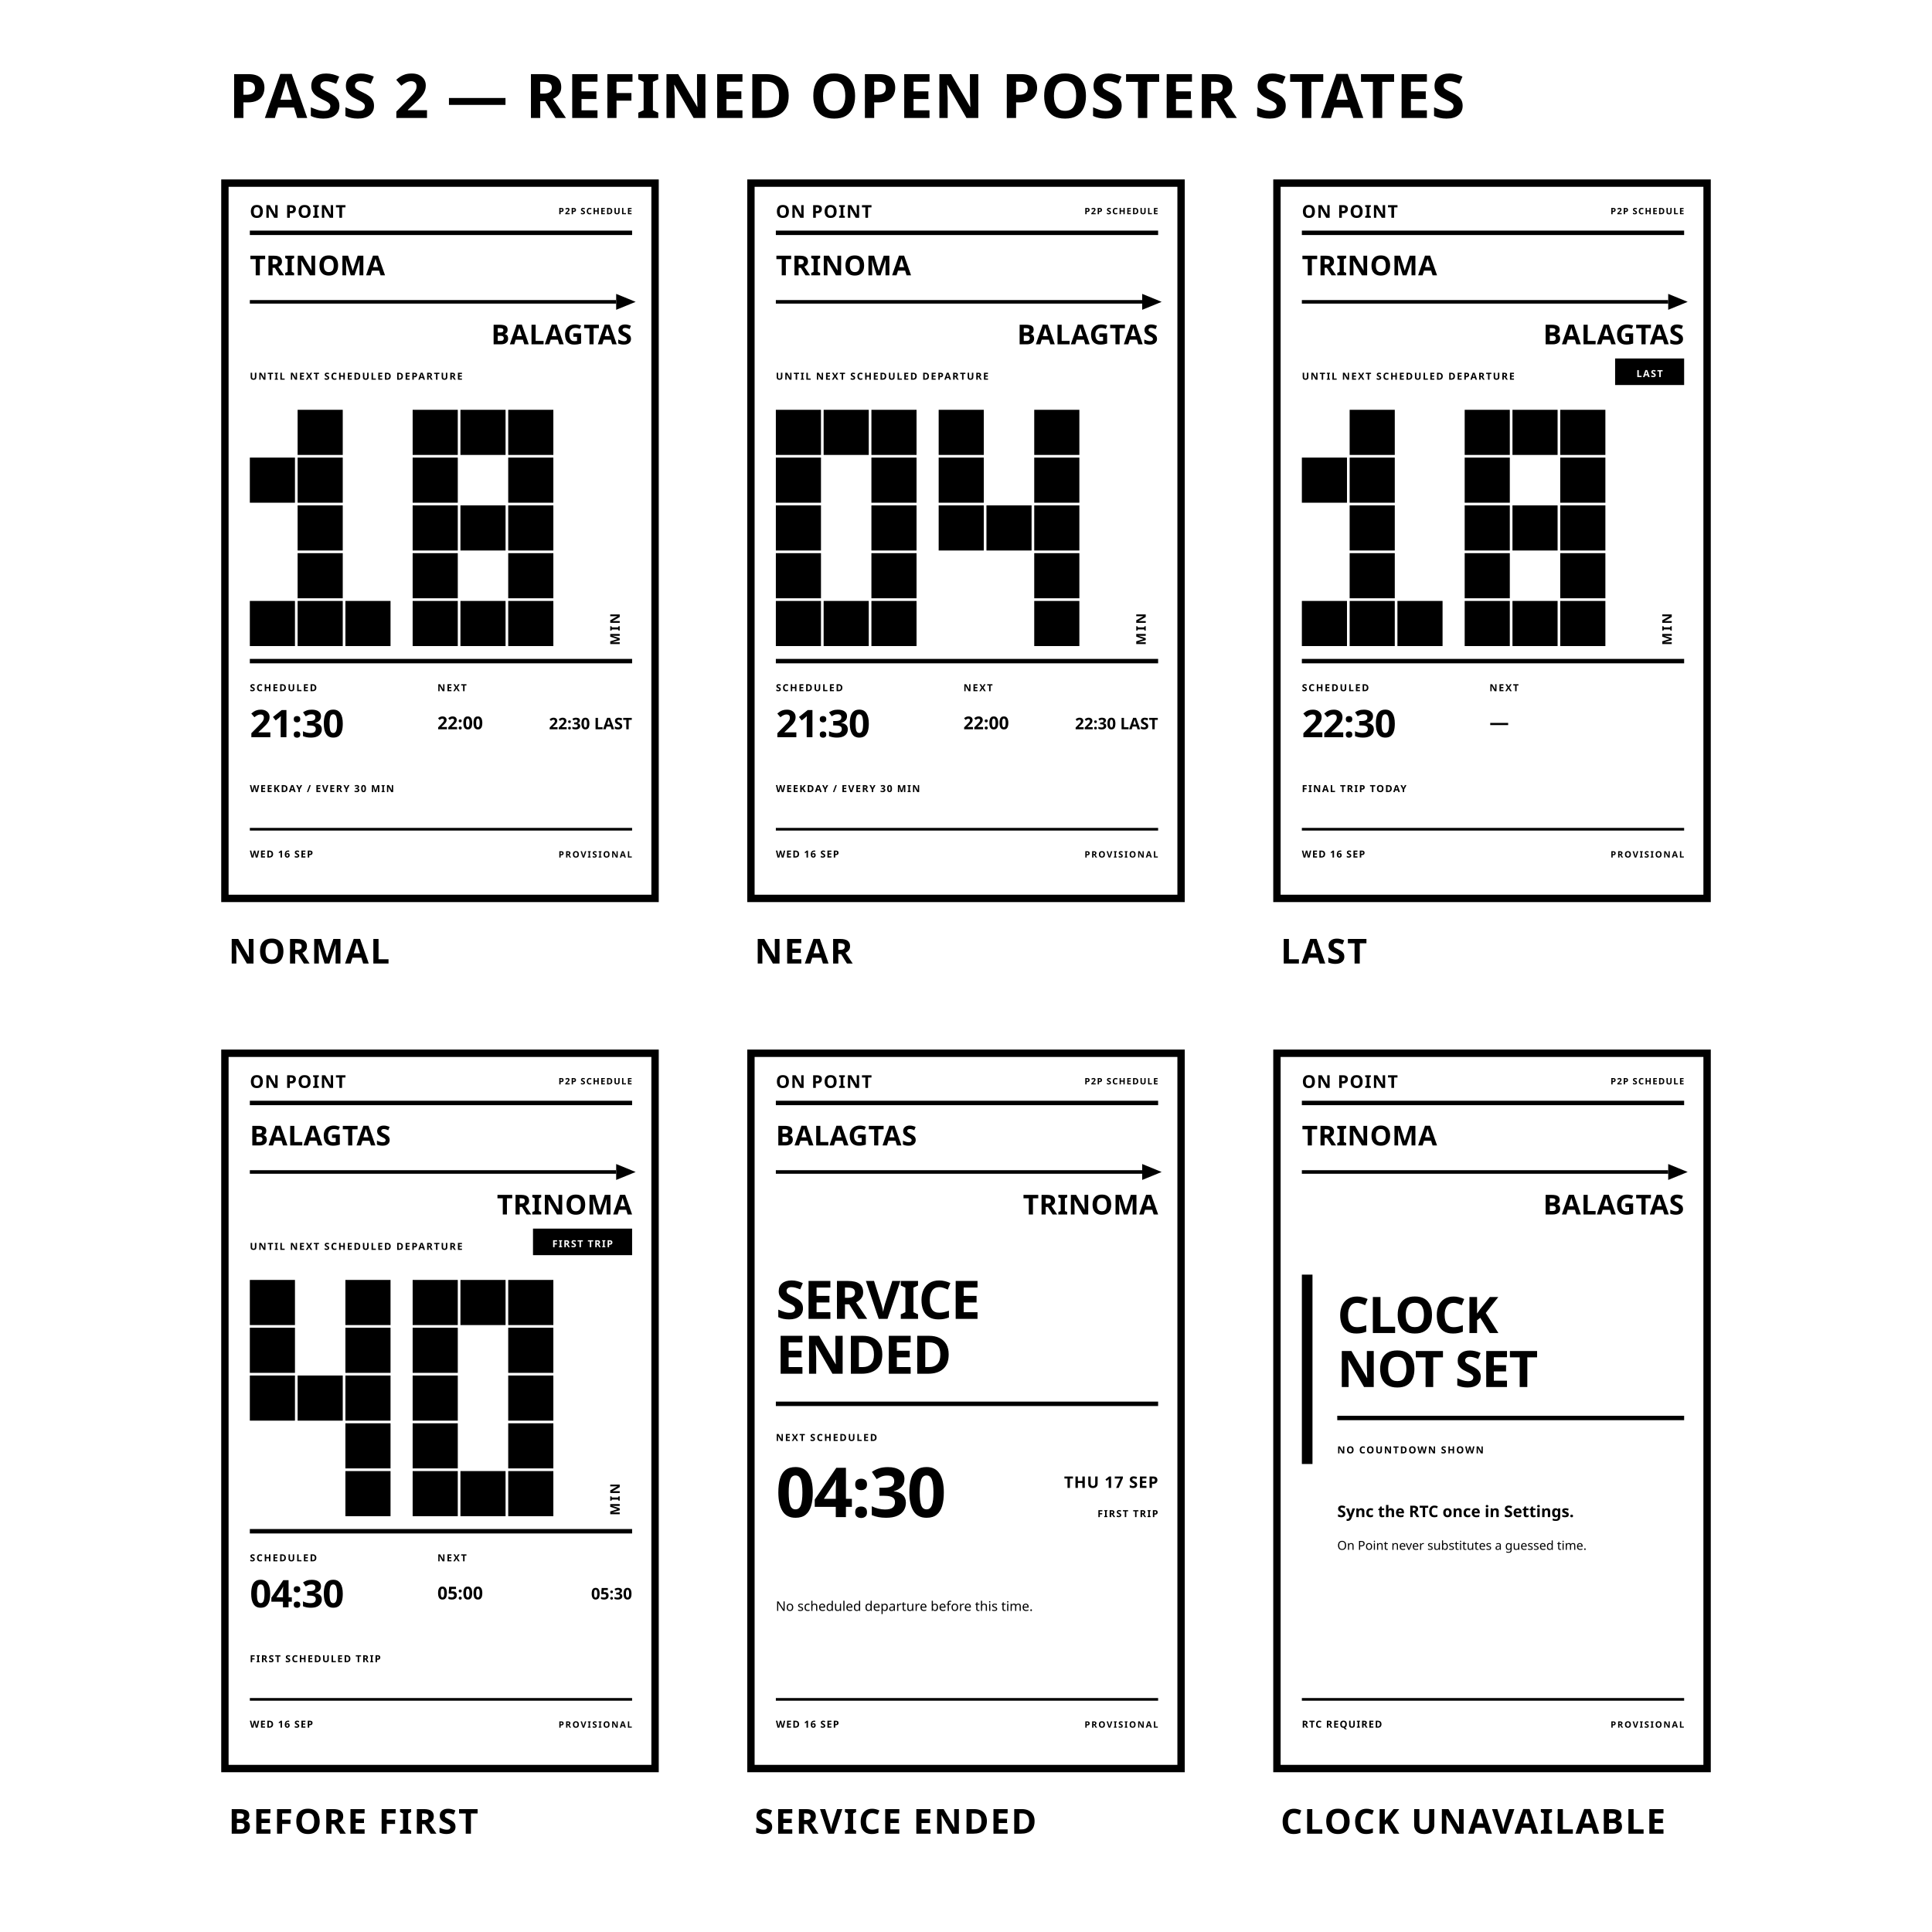
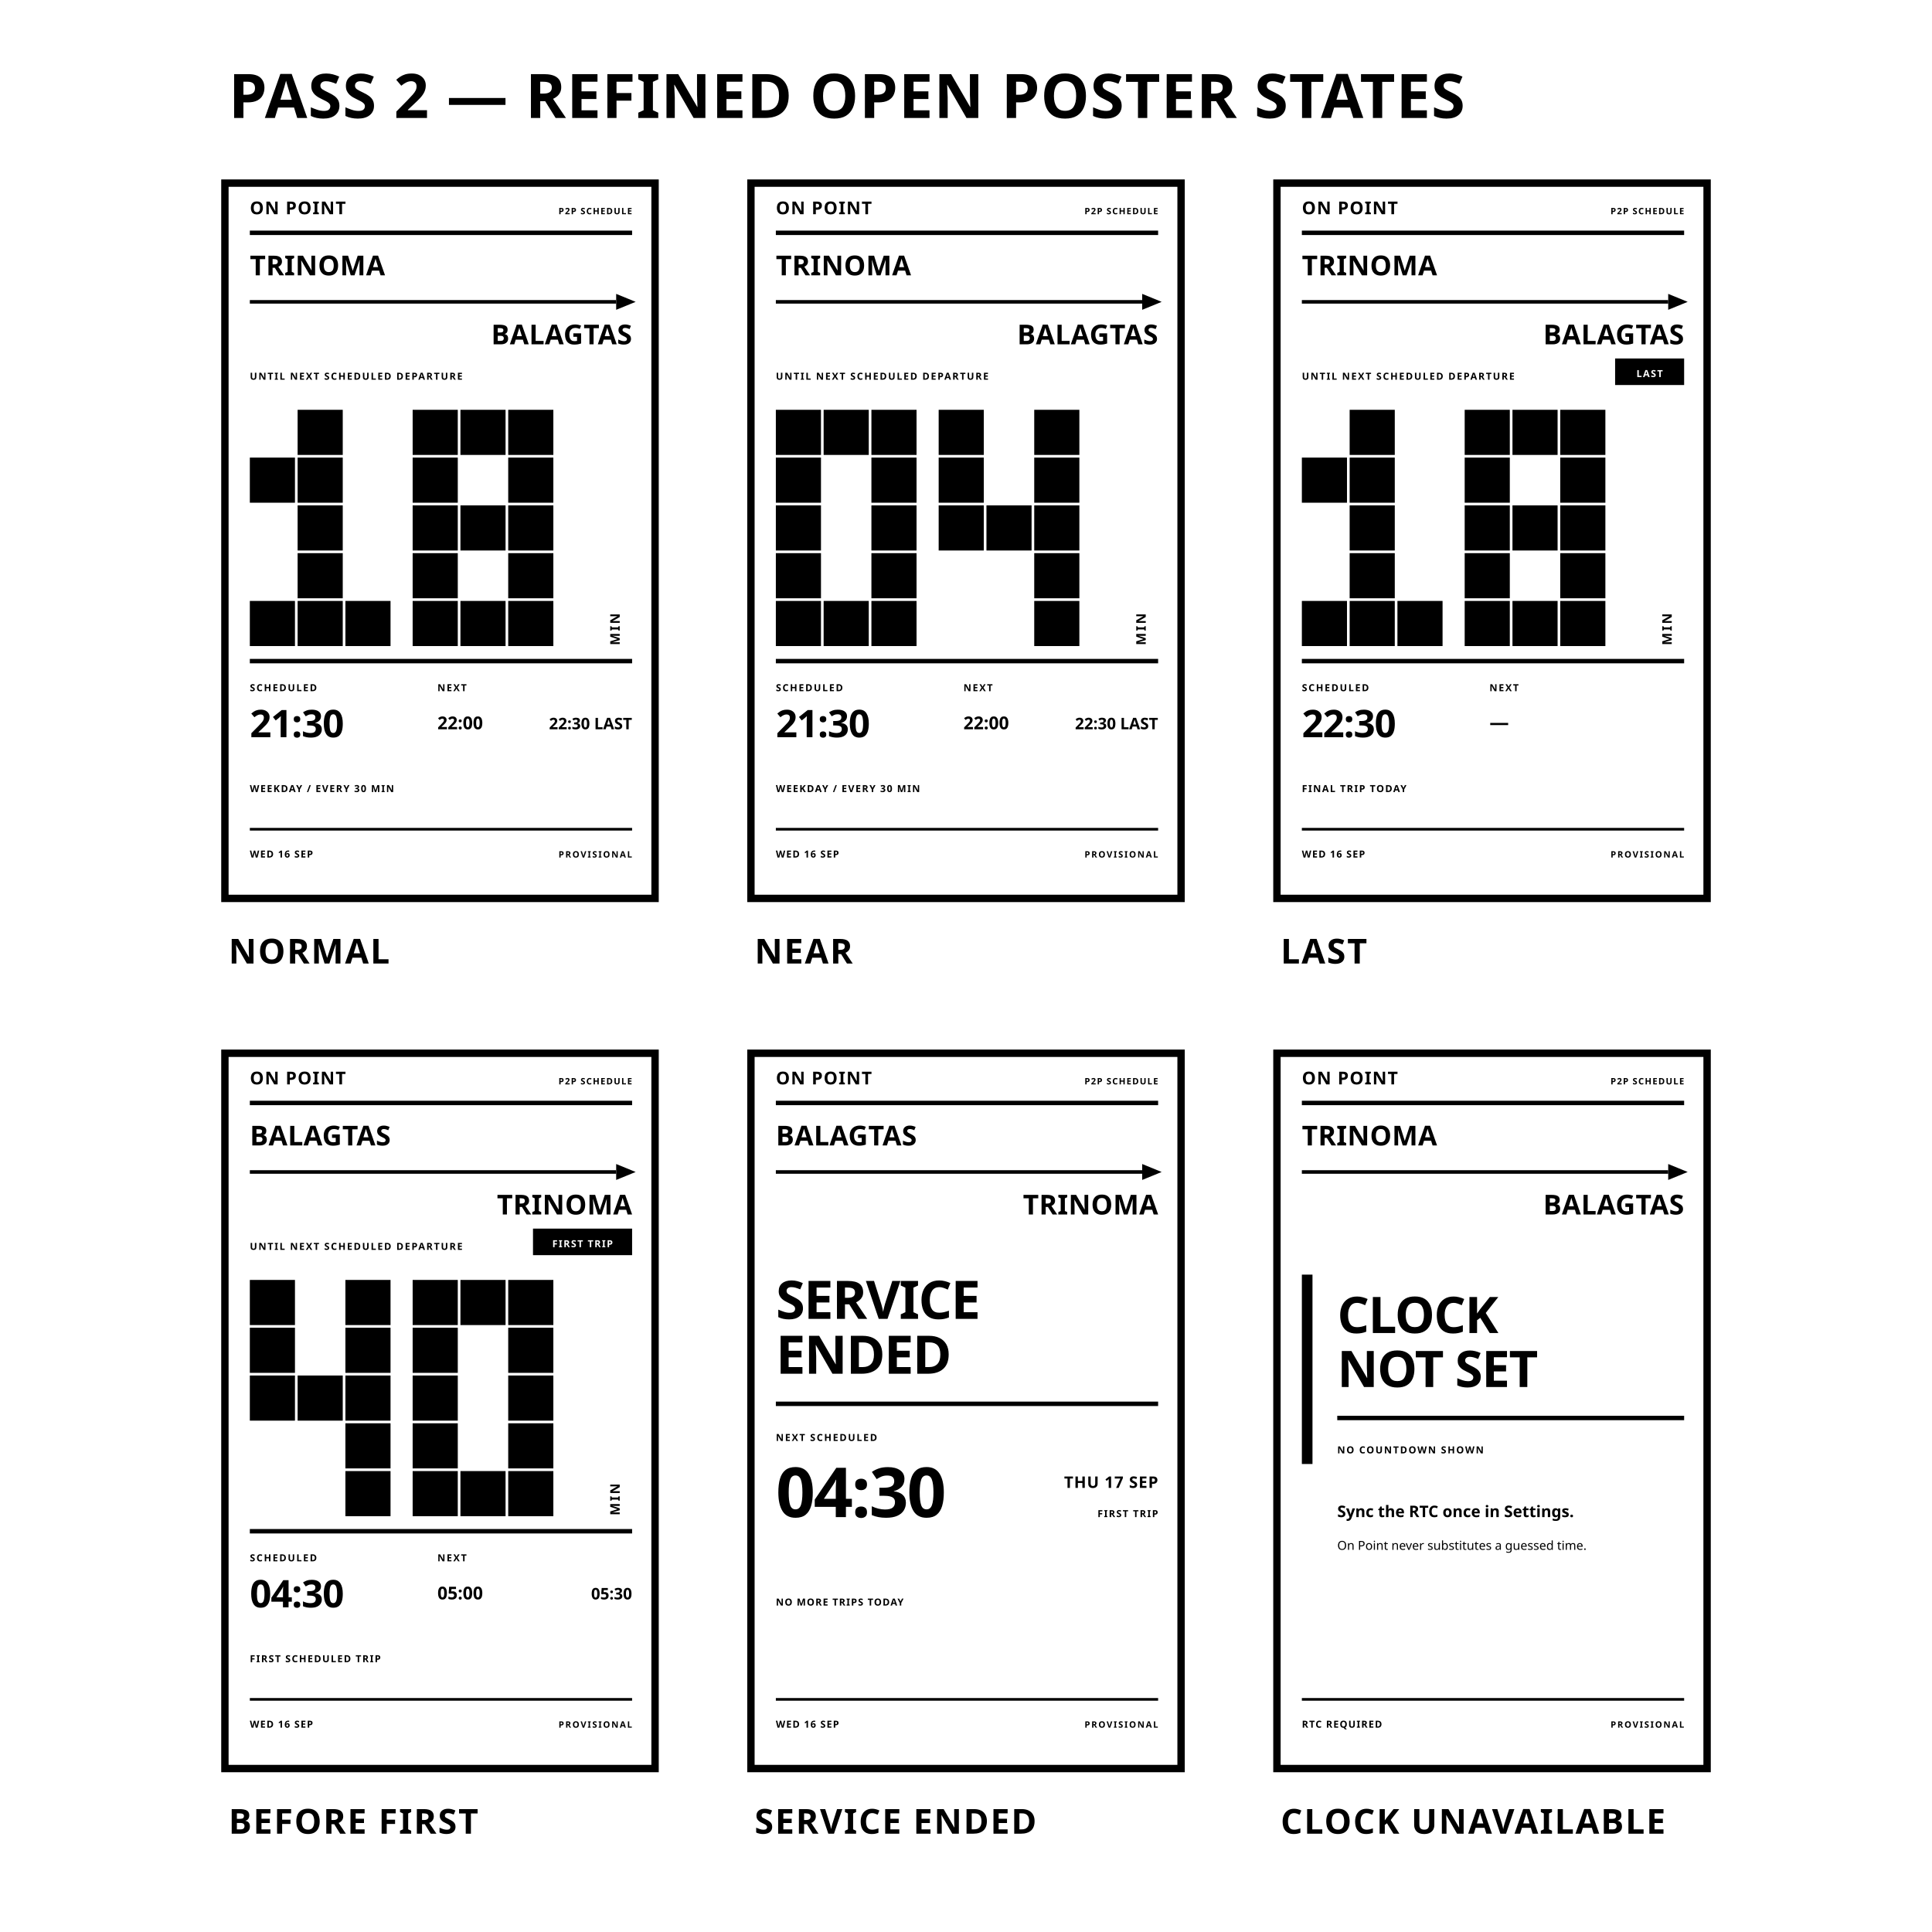
<svg xmlns="http://www.w3.org/2000/svg" width="786" height="786" viewBox="0 0 786 786" data-output-width="668" data-output-height="786">
  <style>
@font-face {
  font-family: 'Preview Noto Sans';
  src: url('file:///Users/almariano1/Downloads/project-on-point/lib/EpdFont/builtinFonts/source/NotoSans/NotoSans-Regular.ttf');
  font-weight: 400;
}
@font-face {
  font-family: 'Preview Noto Sans';
  src: url('file:///Users/almariano1/Downloads/project-on-point/lib/EpdFont/builtinFonts/source/NotoSans/NotoSans-Bold.ttf');
  font-weight: 700;
}
@font-face {
  font-family: 'Preview Ubuntu';
  src: url('file:///Users/almariano1/Downloads/project-on-point/lib/EpdFont/builtinFonts/source/Ubuntu/Ubuntu-Regular.ttf');
  font-weight: 400;
}
@font-face {
  font-family: 'Preview Ubuntu';
  src: url('file:///Users/almariano1/Downloads/project-on-point/lib/EpdFont/builtinFonts/source/Ubuntu/Ubuntu-Bold.ttf');
  font-weight: 700;
}
text { font-family: 'Preview Noto Sans', sans-serif; }
.utility { font-family: 'Preview Ubuntu', sans-serif; }
</style>
  <rect width="786" height="786" fill="#fff" />
  <g transform="translate(59 0)">
    <text x="34" y="48" font-size="25" font-weight="700" fill="#000" text-anchor="start" letter-spacing="0.3">PASS 2 — REFINED OPEN POSTER STATES</text>
    <rect x="31" y="73" width="178" height="294" fill="#000" />
    <rect x="34" y="76" width="172" height="288" fill="#fff" />
    <g transform="translate(34 76) scale(0.36)">
-       <text x="24" y="35" font-size="20" font-weight="700" fill="#000" text-anchor="start" letter-spacing="1.0">ON POINT</text>
+       <text x="24" y="31" font-size="20" font-weight="700" fill="#000" text-anchor="start" letter-spacing="1.0">ON POINT</text>
      <text class="utility" x="456" y="31" font-size="10" font-weight="700" fill="#000" text-anchor="end" letter-spacing="1.0">P2P SCHEDULE</text>
      <line x1="24" y1="52" x2="456" y2="52" stroke="#000" stroke-width="5" />
      <text x="24" y="100" font-size="31" font-weight="700" fill="#000" text-anchor="start" letter-spacing="0.3">TRINOMA</text>
      <line x1="24" y1="130" x2="438" y2="130" stroke="#000" stroke-width="4" />
      <polygon points="438,121 460,130 438,139" fill="#000" />
      <text x="456" y="178" font-size="31" font-weight="700" fill="#000" text-anchor="end" letter-spacing="0.3">BALAGTAS</text>
      <text class="utility" x="24" y="218" font-size="11" font-weight="700" fill="#000" text-anchor="start" letter-spacing="1.4">UNTIL NEXT SCHEDULED DEPARTURE</text>
      <rect x="78" y="252" width="51" height="51" fill="#000" />
      <rect x="24" y="306" width="51" height="51" fill="#000" />
      <rect x="78" y="306" width="51" height="51" fill="#000" />
      <rect x="78" y="360" width="51" height="51" fill="#000" />
      <rect x="78" y="414" width="51" height="51" fill="#000" />
      <rect x="24" y="468" width="51" height="51" fill="#000" />
      <rect x="78" y="468" width="51" height="51" fill="#000" />
      <rect x="132" y="468" width="51" height="51" fill="#000" />
      <rect x="208" y="252" width="51" height="51" fill="#000" />
      <rect x="262" y="252" width="51" height="51" fill="#000" />
      <rect x="316" y="252" width="51" height="51" fill="#000" />
      <rect x="208" y="306" width="51" height="51" fill="#000" />
      <rect x="316" y="306" width="51" height="51" fill="#000" />
      <rect x="208" y="360" width="51" height="51" fill="#000" />
      <rect x="262" y="360" width="51" height="51" fill="#000" />
      <rect x="316" y="360" width="51" height="51" fill="#000" />
      <rect x="208" y="414" width="51" height="51" fill="#000" />
      <rect x="316" y="414" width="51" height="51" fill="#000" />
      <rect x="208" y="468" width="51" height="51" fill="#000" />
      <rect x="262" y="468" width="51" height="51" fill="#000" />
      <rect x="316" y="468" width="51" height="51" fill="#000" />
      <text class="utility" x="442" y="500" font-size="15" font-weight="700" fill="#000" text-anchor="middle" letter-spacing="2.0" transform="rotate(-90 442 500)">MIN</text>
      <line x1="24" y1="536" x2="456" y2="536" stroke="#000" stroke-width="5" />
      <text class="utility" x="24" y="570" font-size="11" font-weight="700" fill="#000" text-anchor="start" letter-spacing="1.4">SCHEDULED</text>
      <text x="24" y="622" font-size="43" font-weight="700" fill="#000" text-anchor="start" letter-spacing="-1.0">21:30</text>
      <text class="utility" x="236" y="570" font-size="11" font-weight="700" fill="#000" text-anchor="start" letter-spacing="1.4">NEXT</text>
      <text x="236" y="613" font-size="20" font-weight="700" fill="#000" text-anchor="start" letter-spacing="0">22:00</text>
      <text x="456" y="613" font-size="18" font-weight="700" fill="#000" text-anchor="end" letter-spacing="0">22:30 LAST</text>
      <text class="utility" x="24" y="684" font-size="11" font-weight="700" fill="#000" text-anchor="start" letter-spacing="1.2">WEEKDAY / EVERY 30 MIN</text>
      <line x1="24" y1="726" x2="456" y2="726" stroke="#000" stroke-width="3" />
      <text class="utility" x="24" y="758" font-size="11" font-weight="700" fill="#000" text-anchor="start" letter-spacing="1.0">WED 16 SEP</text>
      <text class="utility" x="456" y="758" font-size="10" font-weight="700" fill="#000" text-anchor="end" letter-spacing="1.4">PROVISIONAL</text>
    </g>
    <text class="utility" x="34" y="392" font-size="14" font-weight="700" fill="#000" text-anchor="start" letter-spacing="0.6">NORMAL</text>
    <rect x="245" y="73" width="178" height="294" fill="#000" />
    <rect x="248" y="76" width="172" height="288" fill="#fff" />
    <g transform="translate(248 76) scale(0.36)">
-       <text x="24" y="35" font-size="20" font-weight="700" fill="#000" text-anchor="start" letter-spacing="1.0">ON POINT</text>
+       <text x="24" y="31" font-size="20" font-weight="700" fill="#000" text-anchor="start" letter-spacing="1.0">ON POINT</text>
      <text class="utility" x="456" y="31" font-size="10" font-weight="700" fill="#000" text-anchor="end" letter-spacing="1.0">P2P SCHEDULE</text>
      <line x1="24" y1="52" x2="456" y2="52" stroke="#000" stroke-width="5" />
      <text x="24" y="100" font-size="31" font-weight="700" fill="#000" text-anchor="start" letter-spacing="0.3">TRINOMA</text>
      <line x1="24" y1="130" x2="438" y2="130" stroke="#000" stroke-width="4" />
      <polygon points="438,121 460,130 438,139" fill="#000" />
      <text x="456" y="178" font-size="31" font-weight="700" fill="#000" text-anchor="end" letter-spacing="0.3">BALAGTAS</text>
      <text class="utility" x="24" y="218" font-size="11" font-weight="700" fill="#000" text-anchor="start" letter-spacing="1.4">UNTIL NEXT SCHEDULED DEPARTURE</text>
      <rect x="24" y="252" width="51" height="51" fill="#000" />
      <rect x="78" y="252" width="51" height="51" fill="#000" />
      <rect x="132" y="252" width="51" height="51" fill="#000" />
      <rect x="24" y="306" width="51" height="51" fill="#000" />
      <rect x="132" y="306" width="51" height="51" fill="#000" />
      <rect x="24" y="360" width="51" height="51" fill="#000" />
      <rect x="132" y="360" width="51" height="51" fill="#000" />
      <rect x="24" y="414" width="51" height="51" fill="#000" />
      <rect x="132" y="414" width="51" height="51" fill="#000" />
      <rect x="24" y="468" width="51" height="51" fill="#000" />
      <rect x="78" y="468" width="51" height="51" fill="#000" />
      <rect x="132" y="468" width="51" height="51" fill="#000" />
      <rect x="208" y="252" width="51" height="51" fill="#000" />
      <rect x="316" y="252" width="51" height="51" fill="#000" />
      <rect x="208" y="306" width="51" height="51" fill="#000" />
      <rect x="316" y="306" width="51" height="51" fill="#000" />
      <rect x="208" y="360" width="51" height="51" fill="#000" />
      <rect x="262" y="360" width="51" height="51" fill="#000" />
      <rect x="316" y="360" width="51" height="51" fill="#000" />
      <rect x="316" y="414" width="51" height="51" fill="#000" />
      <rect x="316" y="468" width="51" height="51" fill="#000" />
      <text class="utility" x="442" y="500" font-size="15" font-weight="700" fill="#000" text-anchor="middle" letter-spacing="2.0" transform="rotate(-90 442 500)">MIN</text>
      <line x1="24" y1="536" x2="456" y2="536" stroke="#000" stroke-width="5" />
      <text class="utility" x="24" y="570" font-size="11" font-weight="700" fill="#000" text-anchor="start" letter-spacing="1.4">SCHEDULED</text>
      <text x="24" y="622" font-size="43" font-weight="700" fill="#000" text-anchor="start" letter-spacing="-1.0">21:30</text>
      <text class="utility" x="236" y="570" font-size="11" font-weight="700" fill="#000" text-anchor="start" letter-spacing="1.4">NEXT</text>
      <text x="236" y="613" font-size="20" font-weight="700" fill="#000" text-anchor="start" letter-spacing="0">22:00</text>
      <text x="456" y="613" font-size="18" font-weight="700" fill="#000" text-anchor="end" letter-spacing="0">22:30 LAST</text>
      <text class="utility" x="24" y="684" font-size="11" font-weight="700" fill="#000" text-anchor="start" letter-spacing="1.2">WEEKDAY / EVERY 30 MIN</text>
      <line x1="24" y1="726" x2="456" y2="726" stroke="#000" stroke-width="3" />
      <text class="utility" x="24" y="758" font-size="11" font-weight="700" fill="#000" text-anchor="start" letter-spacing="1.0">WED 16 SEP</text>
      <text class="utility" x="456" y="758" font-size="10" font-weight="700" fill="#000" text-anchor="end" letter-spacing="1.4">PROVISIONAL</text>
    </g>
    <text class="utility" x="248" y="392" font-size="14" font-weight="700" fill="#000" text-anchor="start" letter-spacing="0.6">NEAR</text>
    <rect x="459" y="73" width="178" height="294" fill="#000" />
    <rect x="462" y="76" width="172" height="288" fill="#fff" />
    <g transform="translate(462 76) scale(0.36)">
-       <text x="24" y="35" font-size="20" font-weight="700" fill="#000" text-anchor="start" letter-spacing="1.0">ON POINT</text>
+       <text x="24" y="31" font-size="20" font-weight="700" fill="#000" text-anchor="start" letter-spacing="1.0">ON POINT</text>
      <text class="utility" x="456" y="31" font-size="10" font-weight="700" fill="#000" text-anchor="end" letter-spacing="1.0">P2P SCHEDULE</text>
      <line x1="24" y1="52" x2="456" y2="52" stroke="#000" stroke-width="5" />
      <text x="24" y="100" font-size="31" font-weight="700" fill="#000" text-anchor="start" letter-spacing="0.3">TRINOMA</text>
      <line x1="24" y1="130" x2="438" y2="130" stroke="#000" stroke-width="4" />
      <polygon points="438,121 460,130 438,139" fill="#000" />
      <text x="456" y="178" font-size="31" font-weight="700" fill="#000" text-anchor="end" letter-spacing="0.3">BALAGTAS</text>
      <text class="utility" x="24" y="218" font-size="11" font-weight="700" fill="#000" text-anchor="start" letter-spacing="1.4">UNTIL NEXT SCHEDULED DEPARTURE</text>
      <rect x="378" y="194" width="78" height="30" fill="#000" />
      <text class="utility" x="417" y="215" font-size="11" font-weight="700" fill="#fff" text-anchor="middle" letter-spacing="1.2">LAST</text>
      <rect x="78" y="252" width="51" height="51" fill="#000" />
      <rect x="24" y="306" width="51" height="51" fill="#000" />
      <rect x="78" y="306" width="51" height="51" fill="#000" />
      <rect x="78" y="360" width="51" height="51" fill="#000" />
      <rect x="78" y="414" width="51" height="51" fill="#000" />
      <rect x="24" y="468" width="51" height="51" fill="#000" />
      <rect x="78" y="468" width="51" height="51" fill="#000" />
      <rect x="132" y="468" width="51" height="51" fill="#000" />
      <rect x="208" y="252" width="51" height="51" fill="#000" />
      <rect x="262" y="252" width="51" height="51" fill="#000" />
      <rect x="316" y="252" width="51" height="51" fill="#000" />
      <rect x="208" y="306" width="51" height="51" fill="#000" />
      <rect x="316" y="306" width="51" height="51" fill="#000" />
      <rect x="208" y="360" width="51" height="51" fill="#000" />
      <rect x="262" y="360" width="51" height="51" fill="#000" />
      <rect x="316" y="360" width="51" height="51" fill="#000" />
      <rect x="208" y="414" width="51" height="51" fill="#000" />
      <rect x="316" y="414" width="51" height="51" fill="#000" />
      <rect x="208" y="468" width="51" height="51" fill="#000" />
      <rect x="262" y="468" width="51" height="51" fill="#000" />
      <rect x="316" y="468" width="51" height="51" fill="#000" />
      <text class="utility" x="442" y="500" font-size="15" font-weight="700" fill="#000" text-anchor="middle" letter-spacing="2.0" transform="rotate(-90 442 500)">MIN</text>
      <line x1="24" y1="536" x2="456" y2="536" stroke="#000" stroke-width="5" />
      <text class="utility" x="24" y="570" font-size="11" font-weight="700" fill="#000" text-anchor="start" letter-spacing="1.4">SCHEDULED</text>
      <text x="24" y="622" font-size="43" font-weight="700" fill="#000" text-anchor="start" letter-spacing="-1.0">22:30</text>
      <text class="utility" x="236" y="570" font-size="11" font-weight="700" fill="#000" text-anchor="start" letter-spacing="1.4">NEXT</text>
      <text x="236" y="613" font-size="22" font-weight="700" fill="#000" text-anchor="start" letter-spacing="0">—</text>
      <text class="utility" x="24" y="684" font-size="11" font-weight="700" fill="#000" text-anchor="start" letter-spacing="1.2">FINAL TRIP TODAY</text>
      <line x1="24" y1="726" x2="456" y2="726" stroke="#000" stroke-width="3" />
      <text class="utility" x="24" y="758" font-size="11" font-weight="700" fill="#000" text-anchor="start" letter-spacing="1.0">WED 16 SEP</text>
      <text class="utility" x="456" y="758" font-size="10" font-weight="700" fill="#000" text-anchor="end" letter-spacing="1.4">PROVISIONAL</text>
    </g>
    <text class="utility" x="462" y="392" font-size="14" font-weight="700" fill="#000" text-anchor="start" letter-spacing="0.6">LAST</text>
    <rect x="31" y="427" width="178" height="294" fill="#000" />
    <rect x="34" y="430" width="172" height="288" fill="#fff" />
    <g transform="translate(34 430) scale(0.36)">
-       <text x="24" y="35" font-size="20" font-weight="700" fill="#000" text-anchor="start" letter-spacing="1.0">ON POINT</text>
+       <text x="24" y="31" font-size="20" font-weight="700" fill="#000" text-anchor="start" letter-spacing="1.0">ON POINT</text>
      <text class="utility" x="456" y="31" font-size="10" font-weight="700" fill="#000" text-anchor="end" letter-spacing="1.0">P2P SCHEDULE</text>
      <line x1="24" y1="52" x2="456" y2="52" stroke="#000" stroke-width="5" />
      <text x="24" y="100" font-size="31" font-weight="700" fill="#000" text-anchor="start" letter-spacing="0.3">BALAGTAS</text>
      <line x1="24" y1="130" x2="438" y2="130" stroke="#000" stroke-width="4" />
      <polygon points="438,121 460,130 438,139" fill="#000" />
      <text x="456" y="178" font-size="31" font-weight="700" fill="#000" text-anchor="end" letter-spacing="0.3">TRINOMA</text>
      <text class="utility" x="24" y="218" font-size="11" font-weight="700" fill="#000" text-anchor="start" letter-spacing="1.4">UNTIL NEXT SCHEDULED DEPARTURE</text>
      <rect x="344" y="194" width="112" height="30" fill="#000" />
      <text class="utility" x="400" y="215" font-size="11" font-weight="700" fill="#fff" text-anchor="middle" letter-spacing="1.2">FIRST TRIP</text>
      <rect x="24" y="252" width="51" height="51" fill="#000" />
      <rect x="132" y="252" width="51" height="51" fill="#000" />
      <rect x="24" y="306" width="51" height="51" fill="#000" />
      <rect x="132" y="306" width="51" height="51" fill="#000" />
      <rect x="24" y="360" width="51" height="51" fill="#000" />
      <rect x="78" y="360" width="51" height="51" fill="#000" />
      <rect x="132" y="360" width="51" height="51" fill="#000" />
      <rect x="132" y="414" width="51" height="51" fill="#000" />
      <rect x="132" y="468" width="51" height="51" fill="#000" />
      <rect x="208" y="252" width="51" height="51" fill="#000" />
      <rect x="262" y="252" width="51" height="51" fill="#000" />
      <rect x="316" y="252" width="51" height="51" fill="#000" />
      <rect x="208" y="306" width="51" height="51" fill="#000" />
      <rect x="316" y="306" width="51" height="51" fill="#000" />
      <rect x="208" y="360" width="51" height="51" fill="#000" />
      <rect x="316" y="360" width="51" height="51" fill="#000" />
      <rect x="208" y="414" width="51" height="51" fill="#000" />
      <rect x="316" y="414" width="51" height="51" fill="#000" />
      <rect x="208" y="468" width="51" height="51" fill="#000" />
      <rect x="262" y="468" width="51" height="51" fill="#000" />
      <rect x="316" y="468" width="51" height="51" fill="#000" />
      <text class="utility" x="442" y="500" font-size="15" font-weight="700" fill="#000" text-anchor="middle" letter-spacing="2.0" transform="rotate(-90 442 500)">MIN</text>
      <line x1="24" y1="536" x2="456" y2="536" stroke="#000" stroke-width="5" />
      <text class="utility" x="24" y="570" font-size="11" font-weight="700" fill="#000" text-anchor="start" letter-spacing="1.4">SCHEDULED</text>
      <text x="24" y="622" font-size="43" font-weight="700" fill="#000" text-anchor="start" letter-spacing="-1.0">04:30</text>
      <text class="utility" x="236" y="570" font-size="11" font-weight="700" fill="#000" text-anchor="start" letter-spacing="1.4">NEXT</text>
      <text x="236" y="613" font-size="20" font-weight="700" fill="#000" text-anchor="start" letter-spacing="0">05:00</text>
      <text x="456" y="613" font-size="18" font-weight="700" fill="#000" text-anchor="end" letter-spacing="0">05:30</text>
      <text class="utility" x="24" y="684" font-size="11" font-weight="700" fill="#000" text-anchor="start" letter-spacing="1.2">FIRST SCHEDULED TRIP</text>
      <line x1="24" y1="726" x2="456" y2="726" stroke="#000" stroke-width="3" />
      <text class="utility" x="24" y="758" font-size="11" font-weight="700" fill="#000" text-anchor="start" letter-spacing="1.0">WED 16 SEP</text>
      <text class="utility" x="456" y="758" font-size="10" font-weight="700" fill="#000" text-anchor="end" letter-spacing="1.4">PROVISIONAL</text>
    </g>
    <text class="utility" x="34" y="746" font-size="14" font-weight="700" fill="#000" text-anchor="start" letter-spacing="0.6">BEFORE FIRST</text>
    <rect x="245" y="427" width="178" height="294" fill="#000" />
    <rect x="248" y="430" width="172" height="288" fill="#fff" />
    <g transform="translate(248 430) scale(0.36)">
-       <text x="24" y="35" font-size="20" font-weight="700" fill="#000" text-anchor="start" letter-spacing="1.0">ON POINT</text>
+       <text x="24" y="31" font-size="20" font-weight="700" fill="#000" text-anchor="start" letter-spacing="1.0">ON POINT</text>
      <text class="utility" x="456" y="31" font-size="10" font-weight="700" fill="#000" text-anchor="end" letter-spacing="1.0">P2P SCHEDULE</text>
      <line x1="24" y1="52" x2="456" y2="52" stroke="#000" stroke-width="5" />
      <text x="24" y="100" font-size="31" font-weight="700" fill="#000" text-anchor="start" letter-spacing="0.3">BALAGTAS</text>
      <line x1="24" y1="130" x2="438" y2="130" stroke="#000" stroke-width="4" />
      <polygon points="438,121 460,130 438,139" fill="#000" />
      <text x="456" y="178" font-size="31" font-weight="700" fill="#000" text-anchor="end" letter-spacing="0.3">TRINOMA</text>
      <text x="24" y="296" font-size="60" font-weight="700" fill="#000" text-anchor="start" letter-spacing="-1.5">SERVICE</text>
      <text x="24" y="358" font-size="60" font-weight="700" fill="#000" text-anchor="start" letter-spacing="-1.5">ENDED</text>
      <line x1="24" y1="392" x2="456" y2="392" stroke="#000" stroke-width="5" />
      <text class="utility" x="24" y="434" font-size="11" font-weight="700" fill="#000" text-anchor="start" letter-spacing="1.4">NEXT SCHEDULED</text>
      <text x="24" y="520" font-size="78" font-weight="700" fill="#000" text-anchor="start" letter-spacing="-2.0">04:30</text>
      <text x="456" y="487" font-size="18" font-weight="700" fill="#000" text-anchor="end" letter-spacing="0.8">THU 17 SEP</text>
      <text class="utility" x="456" y="520" font-size="11" font-weight="700" fill="#000" text-anchor="end" letter-spacing="1.2">FIRST TRIP</text>
-       <text class="utility" x="24" y="626" font-size="15" font-weight="400" fill="#000" text-anchor="start" letter-spacing="0">No scheduled departure before this time.</text>
+       <text class="utility" x="24" y="620" font-size="11" font-weight="700" fill="#000" text-anchor="start" letter-spacing="1.0">NO MORE TRIPS TODAY</text>
      <line x1="24" y1="726" x2="456" y2="726" stroke="#000" stroke-width="3" />
      <text class="utility" x="24" y="758" font-size="11" font-weight="700" fill="#000" text-anchor="start" letter-spacing="1.0">WED 16 SEP</text>
      <text class="utility" x="456" y="758" font-size="10" font-weight="700" fill="#000" text-anchor="end" letter-spacing="1.4">PROVISIONAL</text>
    </g>
    <text class="utility" x="248" y="746" font-size="14" font-weight="700" fill="#000" text-anchor="start" letter-spacing="0.6">SERVICE ENDED</text>
    <rect x="459" y="427" width="178" height="294" fill="#000" />
    <rect x="462" y="430" width="172" height="288" fill="#fff" />
    <g transform="translate(462 430) scale(0.36)">
-       <text x="24" y="35" font-size="20" font-weight="700" fill="#000" text-anchor="start" letter-spacing="1.0">ON POINT</text>
+       <text x="24" y="31" font-size="20" font-weight="700" fill="#000" text-anchor="start" letter-spacing="1.0">ON POINT</text>
      <text class="utility" x="456" y="31" font-size="10" font-weight="700" fill="#000" text-anchor="end" letter-spacing="1.0">P2P SCHEDULE</text>
      <line x1="24" y1="52" x2="456" y2="52" stroke="#000" stroke-width="5" />
      <text x="24" y="100" font-size="31" font-weight="700" fill="#000" text-anchor="start" letter-spacing="0.3">TRINOMA</text>
      <line x1="24" y1="130" x2="438" y2="130" stroke="#000" stroke-width="4" />
      <polygon points="438,121 460,130 438,139" fill="#000" />
      <text x="456" y="178" font-size="31" font-weight="700" fill="#000" text-anchor="end" letter-spacing="0.3">BALAGTAS</text>
      <rect x="24" y="246" width="12" height="214" fill="#000" />
      <text x="64" y="312" font-size="57" font-weight="700" fill="#000" text-anchor="start" letter-spacing="-1.2">CLOCK</text>
      <text x="64" y="373" font-size="57" font-weight="700" fill="#000" text-anchor="start" letter-spacing="-1.2">NOT SET</text>
      <line x1="64" y1="408" x2="456" y2="408" stroke="#000" stroke-width="5" />
      <text class="utility" x="64" y="448" font-size="11" font-weight="700" fill="#000" text-anchor="start" letter-spacing="1.4">NO COUNTDOWN SHOWN</text>
      <text x="64" y="520" font-size="18" font-weight="700" fill="#000" text-anchor="start" letter-spacing="0">Sync the RTC once in Settings.</text>
      <text class="utility" x="64" y="557" font-size="14" font-weight="400" fill="#000" text-anchor="start" letter-spacing="0">On Point never substitutes a guessed time.</text>
      <line x1="24" y1="726" x2="456" y2="726" stroke="#000" stroke-width="3" />
      <text class="utility" x="24" y="758" font-size="11" font-weight="700" fill="#000" text-anchor="start" letter-spacing="1.0">RTC REQUIRED</text>
      <text class="utility" x="456" y="758" font-size="10" font-weight="700" fill="#000" text-anchor="end" letter-spacing="1.4">PROVISIONAL</text>
    </g>
    <text class="utility" x="462" y="746" font-size="14" font-weight="700" fill="#000" text-anchor="start" letter-spacing="0.6">CLOCK UNAVAILABLE</text>
  </g>
</svg>
